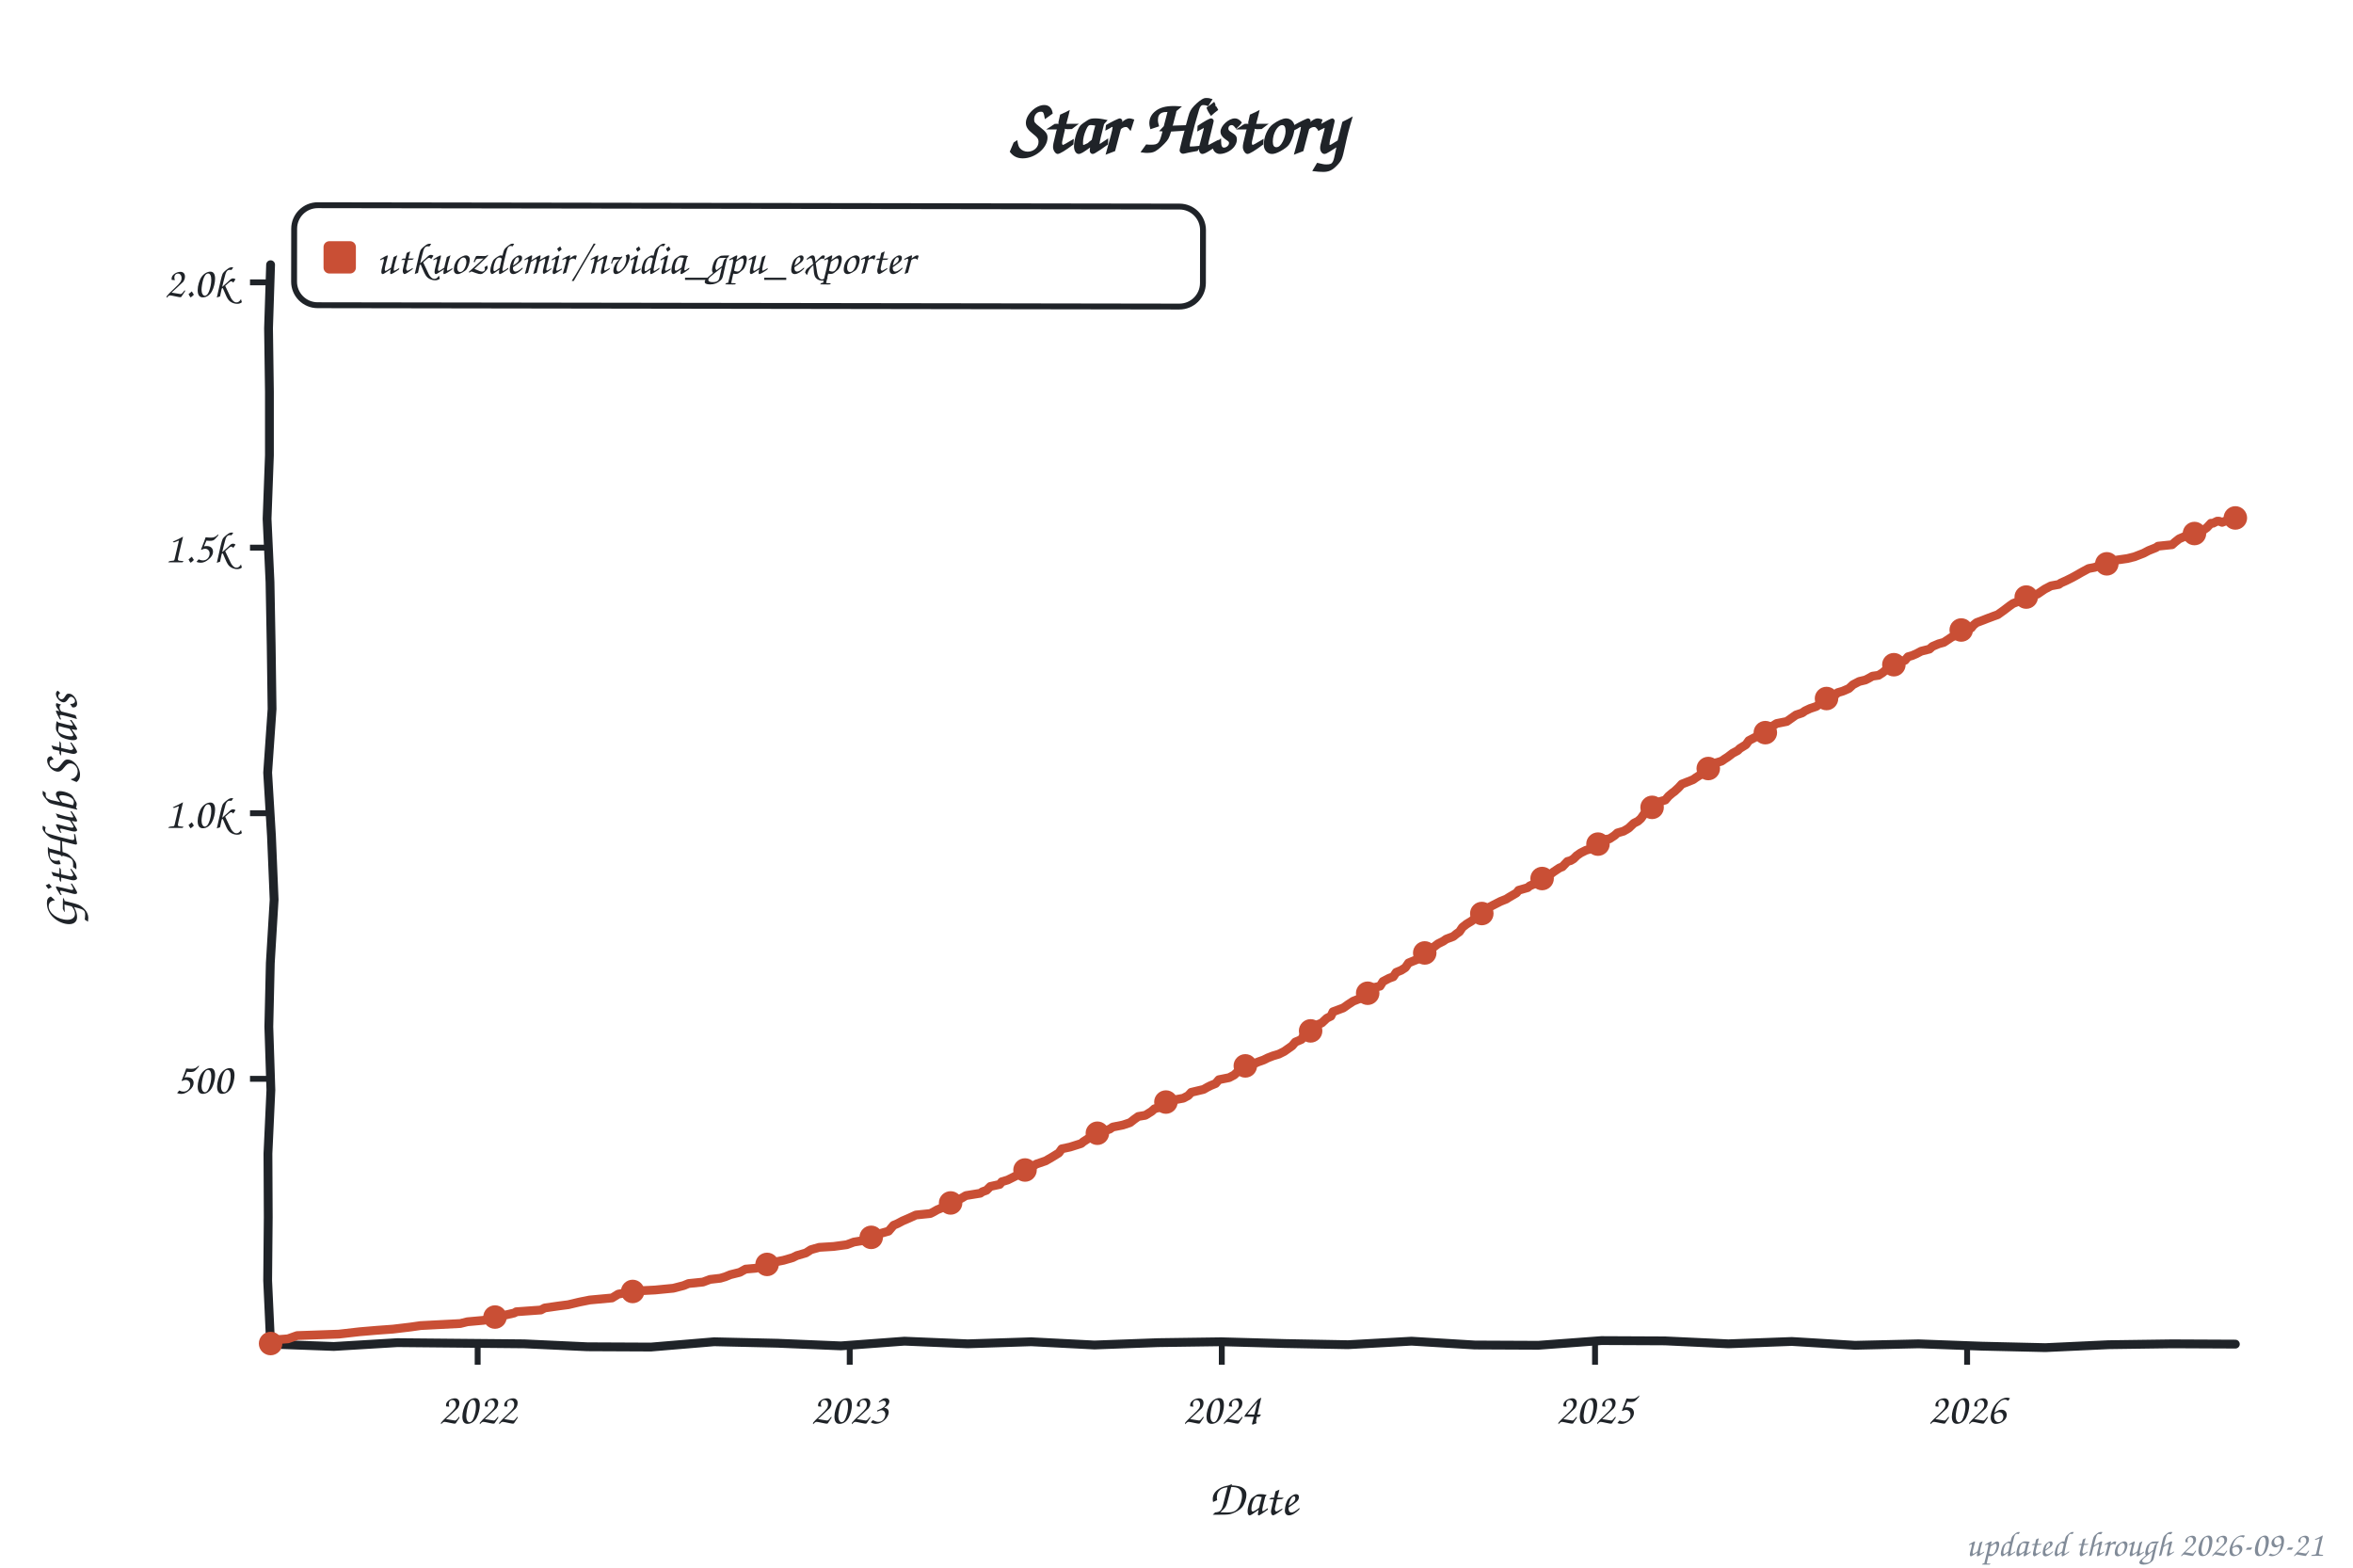
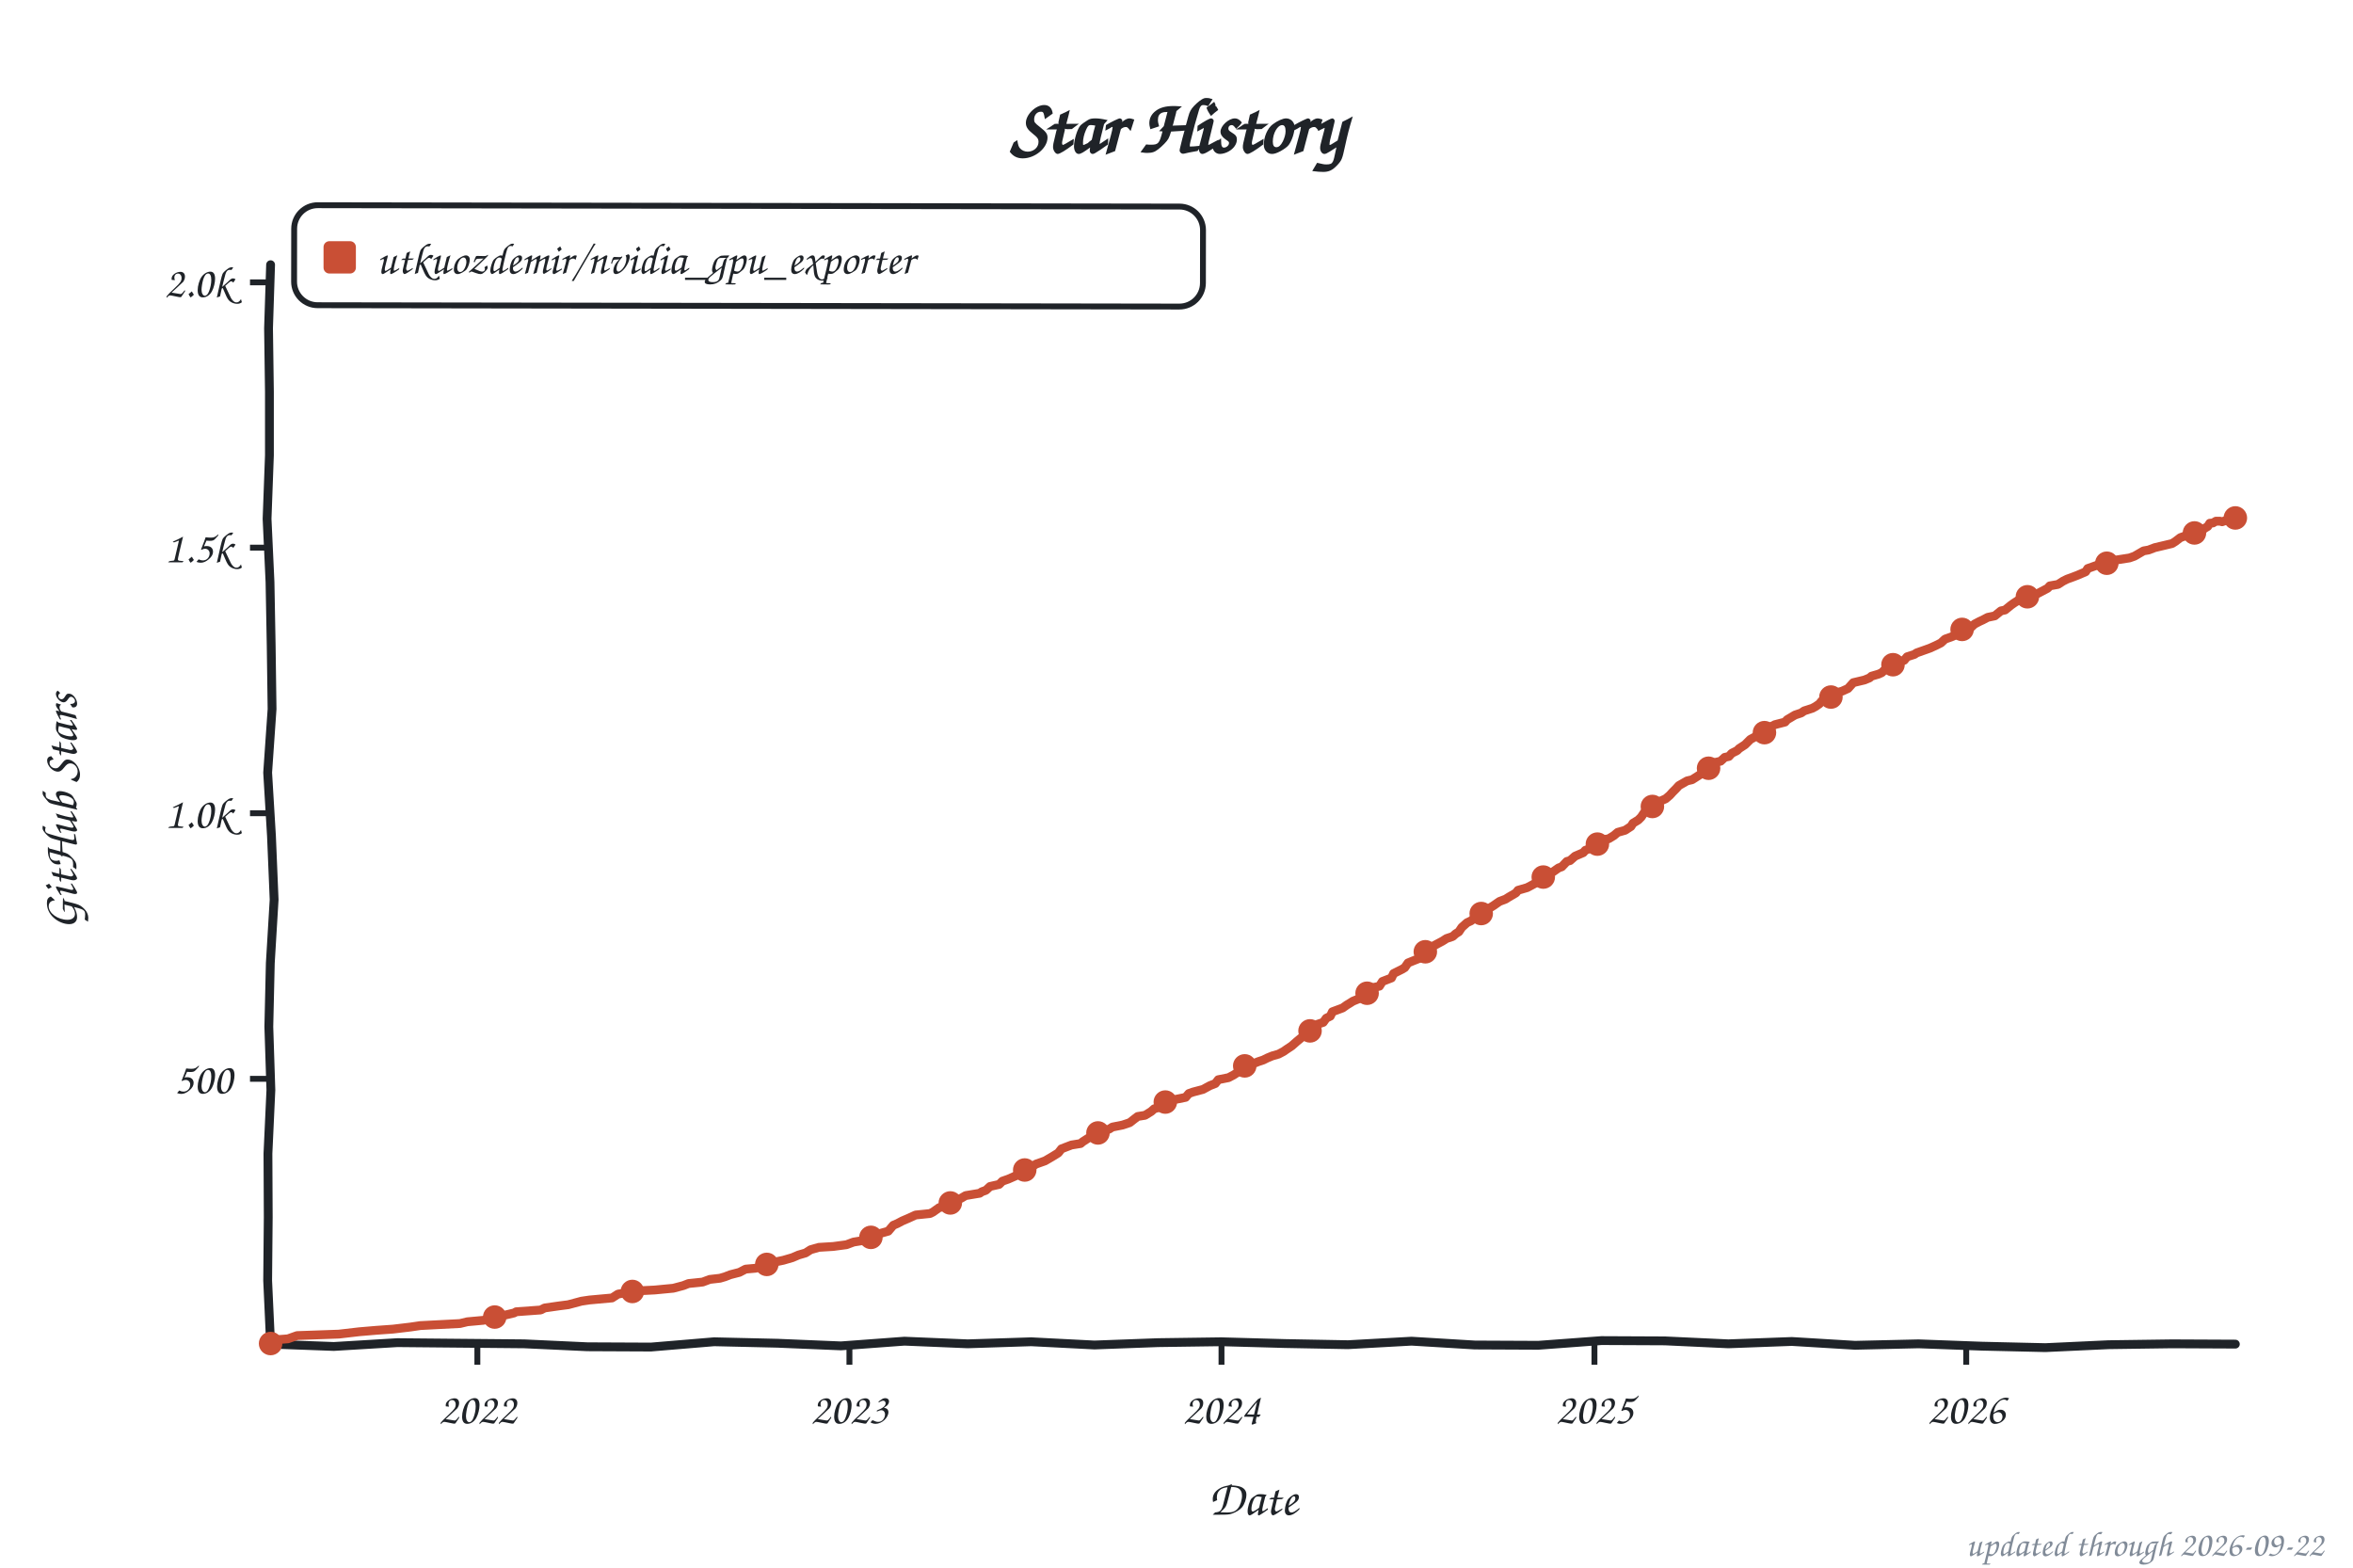
<svg xmlns="http://www.w3.org/2000/svg" width="800" height="533" viewBox="0 0 800 533" role="img" aria-label="Star history of utkuozdemir/nvidia_gpu_exporter">
  <style>text{font-family:"Comic Sans MS","Chalkboard SE","Comic Neue","Marker Felt",cursive}</style>
  <text x="400" y="52" font-size="26" font-weight="bold" text-anchor="middle" fill="#1f2328">Star History</text>
  <rect x="100" y="70" width="309" height="34" rx="8" fill="none" stroke="#1f2328" stroke-width="2" transform="rotate(0.09 254 87)" />
  <rect x="110" y="82" width="11" height="11" rx="2" fill="#c94f35" />
  <text x="128" y="93" font-size="15" fill="#1f2328" textLength="270" lengthAdjust="spacingAndGlyphs">utkuozdemir/nvidia_gpu_exporter</text>
  <line x1="85" y1="366.8" x2="92" y2="366.8" stroke="#1f2328" stroke-width="2" />
  <text x="79" y="371.8" font-size="15" text-anchor="end" fill="#1f2328">500</text>
  <line x1="85" y1="276.5" x2="92" y2="276.5" stroke="#1f2328" stroke-width="2" />
  <text x="79" y="281.5" font-size="15" text-anchor="end" fill="#1f2328">1.0k</text>
  <line x1="85" y1="186.2" x2="92" y2="186.2" stroke="#1f2328" stroke-width="2" />
  <text x="79" y="191.2" font-size="15" text-anchor="end" fill="#1f2328">1.5k</text>
  <line x1="85" y1="96.0" x2="92" y2="96.0" stroke="#1f2328" stroke-width="2" />
  <text x="79" y="101.0" font-size="15" text-anchor="end" fill="#1f2328">2.0k</text>
-   <line x1="162.4" y1="457" x2="162.4" y2="464" stroke="#1f2328" stroke-width="2" />
-   <text x="162.4" y="484" font-size="15" text-anchor="middle" fill="#1f2328">2022</text>
-   <line x1="288.9" y1="457" x2="288.9" y2="464" stroke="#1f2328" stroke-width="2" />
-   <text x="288.9" y="484" font-size="15" text-anchor="middle" fill="#1f2328">2023</text>
-   <line x1="415.4" y1="457" x2="415.4" y2="464" stroke="#1f2328" stroke-width="2" />
-   <text x="415.4" y="484" font-size="15" text-anchor="middle" fill="#1f2328">2024</text>
-   <line x1="542.3" y1="457" x2="542.3" y2="464" stroke="#1f2328" stroke-width="2" />
-   <text x="542.3" y="484" font-size="15" text-anchor="middle" fill="#1f2328">2025</text>
-   <line x1="668.8" y1="457" x2="668.8" y2="464" stroke="#1f2328" stroke-width="2" />
-   <text x="668.8" y="484" font-size="15" text-anchor="middle" fill="#1f2328">2026</text>
+   <line x1="162.3" y1="457" x2="162.3" y2="464" stroke="#1f2328" stroke-width="2" />
+   <text x="162.3" y="484" font-size="15" text-anchor="middle" fill="#1f2328">2022</text>
+   <line x1="288.8" y1="457" x2="288.8" y2="464" stroke="#1f2328" stroke-width="2" />
+   <text x="288.8" y="484" font-size="15" text-anchor="middle" fill="#1f2328">2023</text>
+   <line x1="415.3" y1="457" x2="415.3" y2="464" stroke="#1f2328" stroke-width="2" />
+   <text x="415.3" y="484" font-size="15" text-anchor="middle" fill="#1f2328">2024</text>
+   <line x1="542.1" y1="457" x2="542.1" y2="464" stroke="#1f2328" stroke-width="2" />
+   <text x="542.1" y="484" font-size="15" text-anchor="middle" fill="#1f2328">2025</text>
+   <line x1="668.5" y1="457" x2="668.5" y2="464" stroke="#1f2328" stroke-width="2" />
+   <text x="668.5" y="484" font-size="15" text-anchor="middle" fill="#1f2328">2026</text>
  <text x="426" y="515" font-size="17" text-anchor="middle" fill="#1f2328">Date</text>
  <text x="26" y="276" font-size="17" text-anchor="middle" fill="#1f2328" transform="rotate(-90 26 276)">GitHub Stars</text>
  <path d="M 92.0,90.0 L 91.3,111.6 L 91.6,133.2 L 91.6,154.8 L 90.8,176.4 L 91.8,197.9 L 92.2,219.5 L 92.5,241.1 L 91.0,262.7 L 92.3,284.3 L 93.2,305.9 L 91.9,327.5 L 91.4,349.1 L 92.1,370.6 L 91.1,392.2 L 91.2,413.8 L 91.0,435.4 L 92.0,457.0 L 113.5,457.8 L 135.1,456.5 L 156.6,456.7 L 178.2,456.9 L 199.7,457.9 L 221.3,458.0 L 242.8,456.2 L 264.4,456.7 L 285.9,457.6 L 307.5,456.0 L 329.0,456.9 L 350.6,456.2 L 372.1,457.3 L 393.7,456.5 L 415.2,456.2 L 436.8,456.8 L 458.3,457.2 L 479.9,456.0 L 501.4,457.3 L 523.0,457.4 L 544.5,455.8 L 566.1,455.9 L 587.6,456.9 L 609.2,456.1 L 630.7,457.4 L 652.3,456.9 L 673.8,457.7 L 695.4,458.2 L 716.9,457.2 L 738.5,456.9 L 760.0,457.0" fill="none" stroke="#1f2328" stroke-width="3" stroke-linecap="round" stroke-linejoin="round" />
-   <path d="M 92.0,456.8 L 92.7,455.6 L 97.9,455.2 L 101.0,454.1 L 115.2,453.6 L 122.2,452.8 L 128.1,452.3 L 133.6,451.9 L 139.5,451.2 L 143.0,450.7 L 156.5,450.0 L 158.9,449.4 L 164.5,448.9 L 168.3,447.8 L 171.0,447.3 L 174.9,446.4 L 175.5,446.0 L 183.9,445.4 L 185.2,444.7 L 190.1,444.0 L 193.2,443.6 L 197.0,442.7 L 200.5,442.0 L 208.1,441.3 L 210.2,440.0 L 213.0,439.5 L 216.8,438.9 L 222.7,438.6 L 228.9,438.0 L 232.4,437.1 L 234.1,436.4 L 239.0,435.9 L 241.4,435.0 L 244.9,434.6 L 246.6,434.1 L 248.3,433.4 L 251.5,432.6 L 253.5,431.5 L 257.0,431.2 L 262.2,429.7 L 263.9,429.0 L 266.4,428.5 L 269.5,427.6 L 270.9,426.9 L 274.0,426.0 L 275.7,424.9 L 278.5,424.1 L 283.4,423.8 L 287.9,423.2 L 290.3,422.3 L 293.4,421.8 L 295.5,420.9 L 297.6,420.4 L 299.6,419.3 L 302.1,418.6 L 303.8,416.6 L 305.2,416.0 L 306.9,415.1 L 309.0,414.2 L 311.4,413.1 L 316.3,412.6 L 317.3,412.1 L 318.7,411.3 L 321.1,410.3 L 322.9,409.3 L 325.0,407.9 L 326.7,407.5 L 328.4,406.5 L 333.3,405.7 L 334.0,405.2 L 335.4,404.7 L 336.7,403.4 L 339.9,402.7 L 340.6,401.8 L 342.6,401.2 L 345.4,399.8 L 346.8,398.5 L 348.9,397.6 L 350.6,396.9 L 352.3,395.8 L 355.5,394.7 L 357.9,393.3 L 360.0,392.0 L 361.0,390.6 L 363.8,390.0 L 367.6,388.8 L 368.3,388.2 L 369.7,387.3 L 370.7,386.6 L 372.4,385.9 L 373.5,385.2 L 375.2,384.6 L 377.3,383.9 L 378.3,383.2 L 381.8,382.5 L 384.2,381.7 L 385.6,380.6 L 387.0,379.6 L 389.4,379.2 L 391.5,377.9 L 392.5,377.0 L 394.3,376.5 L 396.0,375.2 L 397.4,374.3 L 402.3,373.4 L 404.0,372.5 L 405.0,371.4 L 409.2,370.4 L 410.6,369.6 L 411.6,369.1 L 413.3,368.4 L 414.4,367.1 L 417.9,366.4 L 419.6,365.5 L 421.0,364.2 L 423.4,362.4 L 426.2,361.7 L 427.9,361.0 L 429.6,360.4 L 431.0,359.7 L 432.8,359.0 L 434.8,358.4 L 436.6,357.5 L 437.6,356.8 L 439.3,355.6 L 440.4,354.3 L 442.5,353.4 L 443.5,351.6 L 445.6,350.5 L 446.6,349.4 L 447.7,348.5 L 449.4,347.8 L 451.1,346.2 L 452.5,345.5 L 453.2,344.0 L 456.7,342.7 L 457.7,342.0 L 458.4,341.5 L 460.1,340.4 L 462.9,339.3 L 464.7,338.1 L 465.7,337.5 L 467.4,335.7 L 469.2,335.3 L 470.2,333.7 L 472.3,332.6 L 473.7,332.1 L 474.7,330.6 L 476.4,329.9 L 477.8,329.0 L 478.9,327.4 L 480.6,326.7 L 483.4,325.6 L 484.4,324.0 L 485.1,323.2 L 486.8,322.5 L 488.9,320.9 L 490.7,320.0 L 491.7,319.3 L 494.1,318.4 L 495.2,317.5 L 496.2,316.8 L 497.2,315.3 L 498.6,314.2 L 500.4,313.1 L 502.1,311.7 L 503.8,310.6 L 504.5,309.9 L 505.9,309.2 L 506.6,308.3 L 510.1,306.5 L 512.1,305.7 L 513.2,305.0 L 515.6,303.6 L 516.3,302.7 L 519.4,301.8 L 520.1,301.2 L 522.2,300.3 L 523.2,299.6 L 525.0,298.2 L 526.7,297.6 L 528.1,296.5 L 530.2,295.1 L 531.2,294.7 L 532.9,292.9 L 534.0,292.6 L 535.0,292.0 L 536.1,290.9 L 537.4,290.0 L 539.2,289.1 L 540.9,288.6 L 542.6,287.1 L 543.7,286.8 L 545.1,285.5 L 547.2,285.2 L 548.9,284.1 L 549.9,283.2 L 552.0,282.6 L 553.7,281.6 L 555.5,279.9 L 556.9,279.2 L 557.9,278.3 L 559.3,276.3 L 560.3,275.4 L 561.7,274.5 L 563.4,273.8 L 564.5,272.5 L 566.2,272.0 L 567.3,270.7 L 568.6,269.6 L 569.3,269.1 L 570.7,267.8 L 571.8,266.6 L 575.6,265.1 L 576.6,264.4 L 578.0,263.5 L 579.4,262.6 L 580.8,261.3 L 581.8,260.3 L 582.9,259.5 L 585.3,258.8 L 586.3,258.1 L 587.4,257.4 L 589.1,256.1 L 590.8,255.2 L 591.5,254.5 L 593.6,253.2 L 594.6,251.8 L 596.7,250.7 L 598.1,250.0 L 600.2,249.1 L 601.2,247.4 L 602.6,246.9 L 604.0,246.0 L 607.5,245.3 L 610.6,243.1 L 612.7,242.4 L 613.7,241.7 L 615.4,240.9 L 617.5,240.2 L 618.2,239.7 L 619.6,238.4 L 620.3,238.1 L 623.4,236.8 L 624.8,235.5 L 626.5,235.0 L 628.6,234.1 L 630.0,232.8 L 632.1,231.7 L 634.2,231.2 L 635.2,230.7 L 636.6,229.9 L 638.7,229.6 L 640.1,228.7 L 641.4,227.6 L 642.1,226.9 L 644.6,225.2 L 647.7,224.5 L 648.7,223.3 L 650.1,222.9 L 651.5,222.3 L 653.2,221.4 L 656.0,220.7 L 657.0,219.8 L 659.1,218.9 L 660.9,218.4 L 663.6,216.6 L 665.7,215.7 L 666.8,214.2 L 670.2,213.5 L 670.9,212.6 L 672.0,211.7 L 674.4,210.8 L 675.4,210.4 L 677.8,209.5 L 679.2,209.0 L 681.3,207.5 L 683.4,205.9 L 684.4,205.2 L 686.2,204.5 L 687.5,203.6 L 690.0,202.3 L 692.7,202.0 L 695.2,200.3 L 697.3,199.2 L 700.0,198.7 L 700.7,198.2 L 702.5,197.4 L 704.5,196.4 L 705.6,195.8 L 707.7,194.6 L 710.1,193.3 L 712.2,192.9 L 714.9,191.8 L 716.7,191.5 L 719.8,190.4 L 723.3,189.9 L 725.7,189.3 L 728.8,188.1 L 730.5,187.2 L 733.0,186.2 L 733.7,185.7 L 738.5,185.2 L 739.5,184.3 L 740.9,183.2 L 743.0,182.3 L 746.1,181.4 L 746.8,181.0 L 748.2,180.5 L 749.3,180.1 L 750.3,179.4 L 751.7,177.9 L 752.4,177.9 L 753.8,177.2 L 754.5,177.2 L 755.5,177.6 L 756.5,177.2 L 757.9,177.0 L 758.6,176.5 L 760.0,176.1" fill="none" stroke="#c94f35" stroke-width="3" stroke-linecap="round" stroke-linejoin="round" />
+   <path d="M 92.0,456.8 L 92.7,455.6 L 97.9,455.2 L 101.0,454.1 L 115.2,453.6 L 122.1,452.8 L 128.0,452.3 L 133.6,451.9 L 139.5,451.2 L 142.9,450.7 L 156.4,450.0 L 158.9,449.4 L 164.4,448.9 L 168.2,447.8 L 171.0,447.3 L 174.8,446.4 L 175.5,446.0 L 183.8,445.4 L 185.2,444.7 L 190.1,444.0 L 193.2,443.6 L 197.7,442.4 L 200.4,442.0 L 208.1,441.3 L 210.1,440.0 L 212.9,439.5 L 216.7,438.9 L 222.6,438.6 L 228.9,438.0 L 232.3,437.1 L 234.1,436.4 L 238.9,435.9 L 241.3,435.0 L 244.8,434.6 L 246.5,434.1 L 248.3,433.4 L 251.4,432.6 L 253.5,431.5 L 256.9,431.2 L 262.1,429.7 L 263.9,429.0 L 266.3,428.5 L 269.4,427.6 L 271.5,426.7 L 273.9,426.0 L 275.6,424.9 L 278.4,424.1 L 283.3,423.8 L 287.8,423.2 L 290.2,422.3 L 293.3,421.8 L 295.4,420.9 L 297.8,420.0 L 299.5,419.3 L 302.0,418.6 L 303.7,416.6 L 305.1,416.0 L 306.8,415.1 L 308.9,414.2 L 311.3,413.1 L 316.2,412.6 L 317.2,412.1 L 319.3,410.6 L 321.7,410.1 L 323.1,409.0 L 324.8,407.9 L 326.6,407.5 L 328.3,406.5 L 333.1,405.7 L 333.8,405.2 L 335.2,404.7 L 336.6,403.4 L 339.7,402.7 L 340.8,401.6 L 342.8,400.9 L 345.3,399.8 L 346.7,398.5 L 348.7,397.6 L 351.2,396.5 L 352.2,395.8 L 355.3,394.7 L 357.7,393.3 L 359.8,392.0 L 360.9,390.6 L 364.3,389.3 L 367.4,388.8 L 368.1,388.2 L 369.5,387.3 L 370.6,386.6 L 372.3,385.9 L 373.3,385.2 L 375.1,384.6 L 377.1,383.9 L 378.2,383.2 L 381.7,382.5 L 384.1,381.7 L 385.5,380.6 L 386.8,379.6 L 389.3,379.2 L 391.4,377.9 L 392.4,377.0 L 394.1,376.5 L 395.9,375.2 L 397.2,374.3 L 403.1,373.1 L 404.2,371.8 L 405.6,371.3 L 409.0,370.4 L 410.1,369.8 L 411.4,369.1 L 413.2,368.4 L 414.2,367.1 L 417.7,366.4 L 419.4,365.5 L 422.5,363.5 L 423.2,362.4 L 427.0,361.3 L 427.7,361.0 L 429.5,360.4 L 430.9,359.7 L 432.6,359.0 L 434.7,358.4 L 436.4,357.5 L 437.4,356.8 L 439.2,355.6 L 440.9,354.1 L 442.6,352.7 L 444.4,351.0 L 445.4,350.5 L 446.4,349.4 L 447.8,348.3 L 449.9,347.6 L 450.9,346.2 L 452.3,345.5 L 453.0,344.0 L 456.5,342.7 L 457.9,341.7 L 458.9,341.1 L 460.0,340.4 L 462.7,339.3 L 464.5,338.1 L 465.5,337.5 L 467.2,335.7 L 469.0,335.3 L 470.0,333.7 L 473.1,332.5 L 473.8,331.0 L 475.2,330.3 L 476.6,329.6 L 477.6,329.0 L 478.7,327.4 L 480.4,326.7 L 483.2,325.6 L 484.2,324.0 L 484.9,323.2 L 487.0,321.8 L 488.7,320.9 L 490.4,320.0 L 491.8,319.1 L 493.9,318.4 L 494.9,317.5 L 496.0,316.8 L 497.0,315.3 L 498.8,313.7 L 500.1,313.1 L 501.9,311.7 L 503.6,310.6 L 504.6,309.7 L 505.7,309.2 L 507.8,307.9 L 509.8,306.5 L 511.9,305.7 L 513.0,305.0 L 515.4,303.6 L 516.1,302.7 L 519.2,301.8 L 520.9,300.9 L 522.0,300.3 L 523.4,299.1 L 524.7,298.2 L 526.8,297.3 L 527.9,296.5 L 529.9,295.1 L 531.0,294.7 L 532.7,292.9 L 533.8,292.6 L 535.5,291.1 L 536.2,290.8 L 538.3,289.9 L 539.0,289.1 L 541.4,288.2 L 542.4,287.1 L 543.5,286.8 L 544.8,285.5 L 546.9,285.2 L 548.7,284.1 L 550.0,283.0 L 552.5,282.3 L 554.5,281.0 L 555.2,279.9 L 557.0,278.8 L 558.0,277.8 L 559.0,276.3 L 560.1,275.4 L 561.5,274.5 L 563.2,273.8 L 564.2,272.5 L 566.3,271.6 L 567.7,270.4 L 568.7,269.3 L 569.8,268.2 L 570.8,267.1 L 573.6,265.5 L 575.3,265.1 L 576.4,264.4 L 577.8,263.5 L 579.1,262.6 L 580.9,261.2 L 582.3,259.7 L 583.3,259.2 L 585.0,258.8 L 586.4,257.5 L 587.8,257.2 L 588.8,256.1 L 590.6,255.2 L 591.3,254.5 L 593.3,253.2 L 595.1,251.4 L 597.5,250.1 L 599.6,249.6 L 600.6,247.6 L 601.7,247.3 L 603.4,246.4 L 606.9,245.5 L 607.6,244.7 L 610.3,243.1 L 612.4,242.4 L 613.4,241.7 L 616.2,240.8 L 617.3,240.2 L 618.6,239.3 L 619.3,238.4 L 620.7,237.5 L 623.1,236.8 L 624.5,235.5 L 626.3,235.0 L 628.3,234.1 L 630.1,232.1 L 631.8,231.7 L 633.9,231.2 L 635.6,230.5 L 636.3,229.9 L 638.7,229.2 L 639.8,228.7 L 641.5,227.0 L 643.6,226.0 L 644.3,225.2 L 647.4,224.5 L 648.4,223.3 L 650.9,222.5 L 651.6,222.0 L 654.7,220.9 L 656.1,220.4 L 658.1,219.5 L 659.9,218.6 L 661.3,217.3 L 663.3,216.6 L 665.4,215.7 L 667.1,214.0 L 669.9,213.5 L 671.3,212.2 L 673.0,211.3 L 674.1,210.8 L 675.8,209.9 L 678.2,209.4 L 680.3,207.7 L 681.7,207.4 L 683.8,205.7 L 684.8,205.0 L 686.2,204.1 L 687.9,203.2 L 689.7,202.3 L 692.8,201.8 L 696.2,200.0 L 696.9,199.2 L 699.7,198.7 L 701.4,197.6 L 702.8,196.9 L 704.2,196.4 L 706.3,195.6 L 709.1,194.4 L 709.8,193.3 L 712.9,192.2 L 716.0,191.7 L 717.0,190.9 L 719.5,190.4 L 724.0,189.7 L 725.7,189.1 L 728.8,187.3 L 730.5,187.0 L 732.6,186.2 L 736.4,185.3 L 738.5,184.8 L 739.6,184.1 L 741.3,182.8 L 742.7,182.3 L 745.8,181.4 L 746.8,181.0 L 748.2,180.7 L 749.6,179.6 L 750.6,179.0 L 751.3,177.9 L 752.4,177.8 L 753.4,177.2 L 754.8,177.2 L 755.5,177.4 L 756.9,176.9 L 757.6,177.0 L 759.0,176.7 L 760.0,176.1" fill="none" stroke="#c94f35" stroke-width="3" stroke-linecap="round" stroke-linejoin="round" />
  <circle cx="92.0" cy="456.8" r="4" fill="#c94f35" />
-   <circle cx="168.3" cy="447.8" r="4" fill="#c94f35" />
-   <circle cx="215.1" cy="439.1" r="4" fill="#c94f35" />
-   <circle cx="260.8" cy="429.9" r="4" fill="#c94f35" />
-   <circle cx="296.2" cy="420.7" r="4" fill="#c94f35" />
-   <circle cx="323.2" cy="409.0" r="4" fill="#c94f35" />
-   <circle cx="348.5" cy="397.8" r="4" fill="#c94f35" />
-   <circle cx="373.1" cy="385.3" r="4" fill="#c94f35" />
-   <circle cx="396.4" cy="374.7" r="4" fill="#c94f35" />
-   <circle cx="423.4" cy="362.4" r="4" fill="#c94f35" />
-   <circle cx="445.6" cy="350.5" r="4" fill="#c94f35" />
-   <circle cx="465.0" cy="337.7" r="4" fill="#c94f35" />
-   <circle cx="484.4" cy="324.0" r="4" fill="#c94f35" />
-   <circle cx="503.8" cy="310.6" r="4" fill="#c94f35" />
-   <circle cx="524.3" cy="298.7" r="4" fill="#c94f35" />
-   <circle cx="543.3" cy="287.0" r="4" fill="#c94f35" />
-   <circle cx="561.7" cy="274.5" r="4" fill="#c94f35" />
-   <circle cx="580.8" cy="261.3" r="4" fill="#c94f35" />
-   <circle cx="600.2" cy="249.1" r="4" fill="#c94f35" />
-   <circle cx="621.0" cy="237.5" r="4" fill="#c94f35" />
-   <circle cx="643.9" cy="226.0" r="4" fill="#c94f35" />
-   <circle cx="666.8" cy="214.2" r="4" fill="#c94f35" />
-   <circle cx="688.9" cy="203.0" r="4" fill="#c94f35" />
-   <circle cx="716.3" cy="191.7" r="4" fill="#c94f35" />
-   <circle cx="746.1" cy="181.4" r="4" fill="#c94f35" />
+   <circle cx="168.2" cy="447.8" r="4" fill="#c94f35" />
+   <circle cx="215.0" cy="439.1" r="4" fill="#c94f35" />
+   <circle cx="260.7" cy="429.9" r="4" fill="#c94f35" />
+   <circle cx="296.1" cy="420.7" r="4" fill="#c94f35" />
+   <circle cx="323.1" cy="409.0" r="4" fill="#c94f35" />
+   <circle cx="348.4" cy="397.8" r="4" fill="#c94f35" />
+   <circle cx="373.3" cy="385.2" r="4" fill="#c94f35" />
+   <circle cx="396.2" cy="374.7" r="4" fill="#c94f35" />
+   <circle cx="423.2" cy="362.4" r="4" fill="#c94f35" />
+   <circle cx="445.4" cy="350.5" r="4" fill="#c94f35" />
+   <circle cx="464.8" cy="337.7" r="4" fill="#c94f35" />
+   <circle cx="484.6" cy="323.6" r="4" fill="#c94f35" />
+   <circle cx="503.6" cy="310.6" r="4" fill="#c94f35" />
+   <circle cx="524.7" cy="298.2" r="4" fill="#c94f35" />
+   <circle cx="543.1" cy="287.0" r="4" fill="#c94f35" />
+   <circle cx="561.8" cy="274.2" r="4" fill="#c94f35" />
+   <circle cx="580.9" cy="261.2" r="4" fill="#c94f35" />
+   <circle cx="599.9" cy="249.1" r="4" fill="#c94f35" />
+   <circle cx="622.5" cy="237.0" r="4" fill="#c94f35" />
+   <circle cx="643.6" cy="226.0" r="4" fill="#c94f35" />
+   <circle cx="667.1" cy="214.0" r="4" fill="#c94f35" />
+   <circle cx="689.3" cy="202.9" r="4" fill="#c94f35" />
+   <circle cx="716.3" cy="191.5" r="4" fill="#c94f35" />
+   <circle cx="746.1" cy="181.2" r="4" fill="#c94f35" />
  <circle cx="760.0" cy="176.1" r="4" fill="#c94f35" />
-   <text x="790" y="529" font-size="12" text-anchor="end" fill="#818b98">updated through 2026-09-21</text>
+   <text x="790" y="529" font-size="12" text-anchor="end" fill="#818b98">updated through 2026-09-22</text>
</svg>
